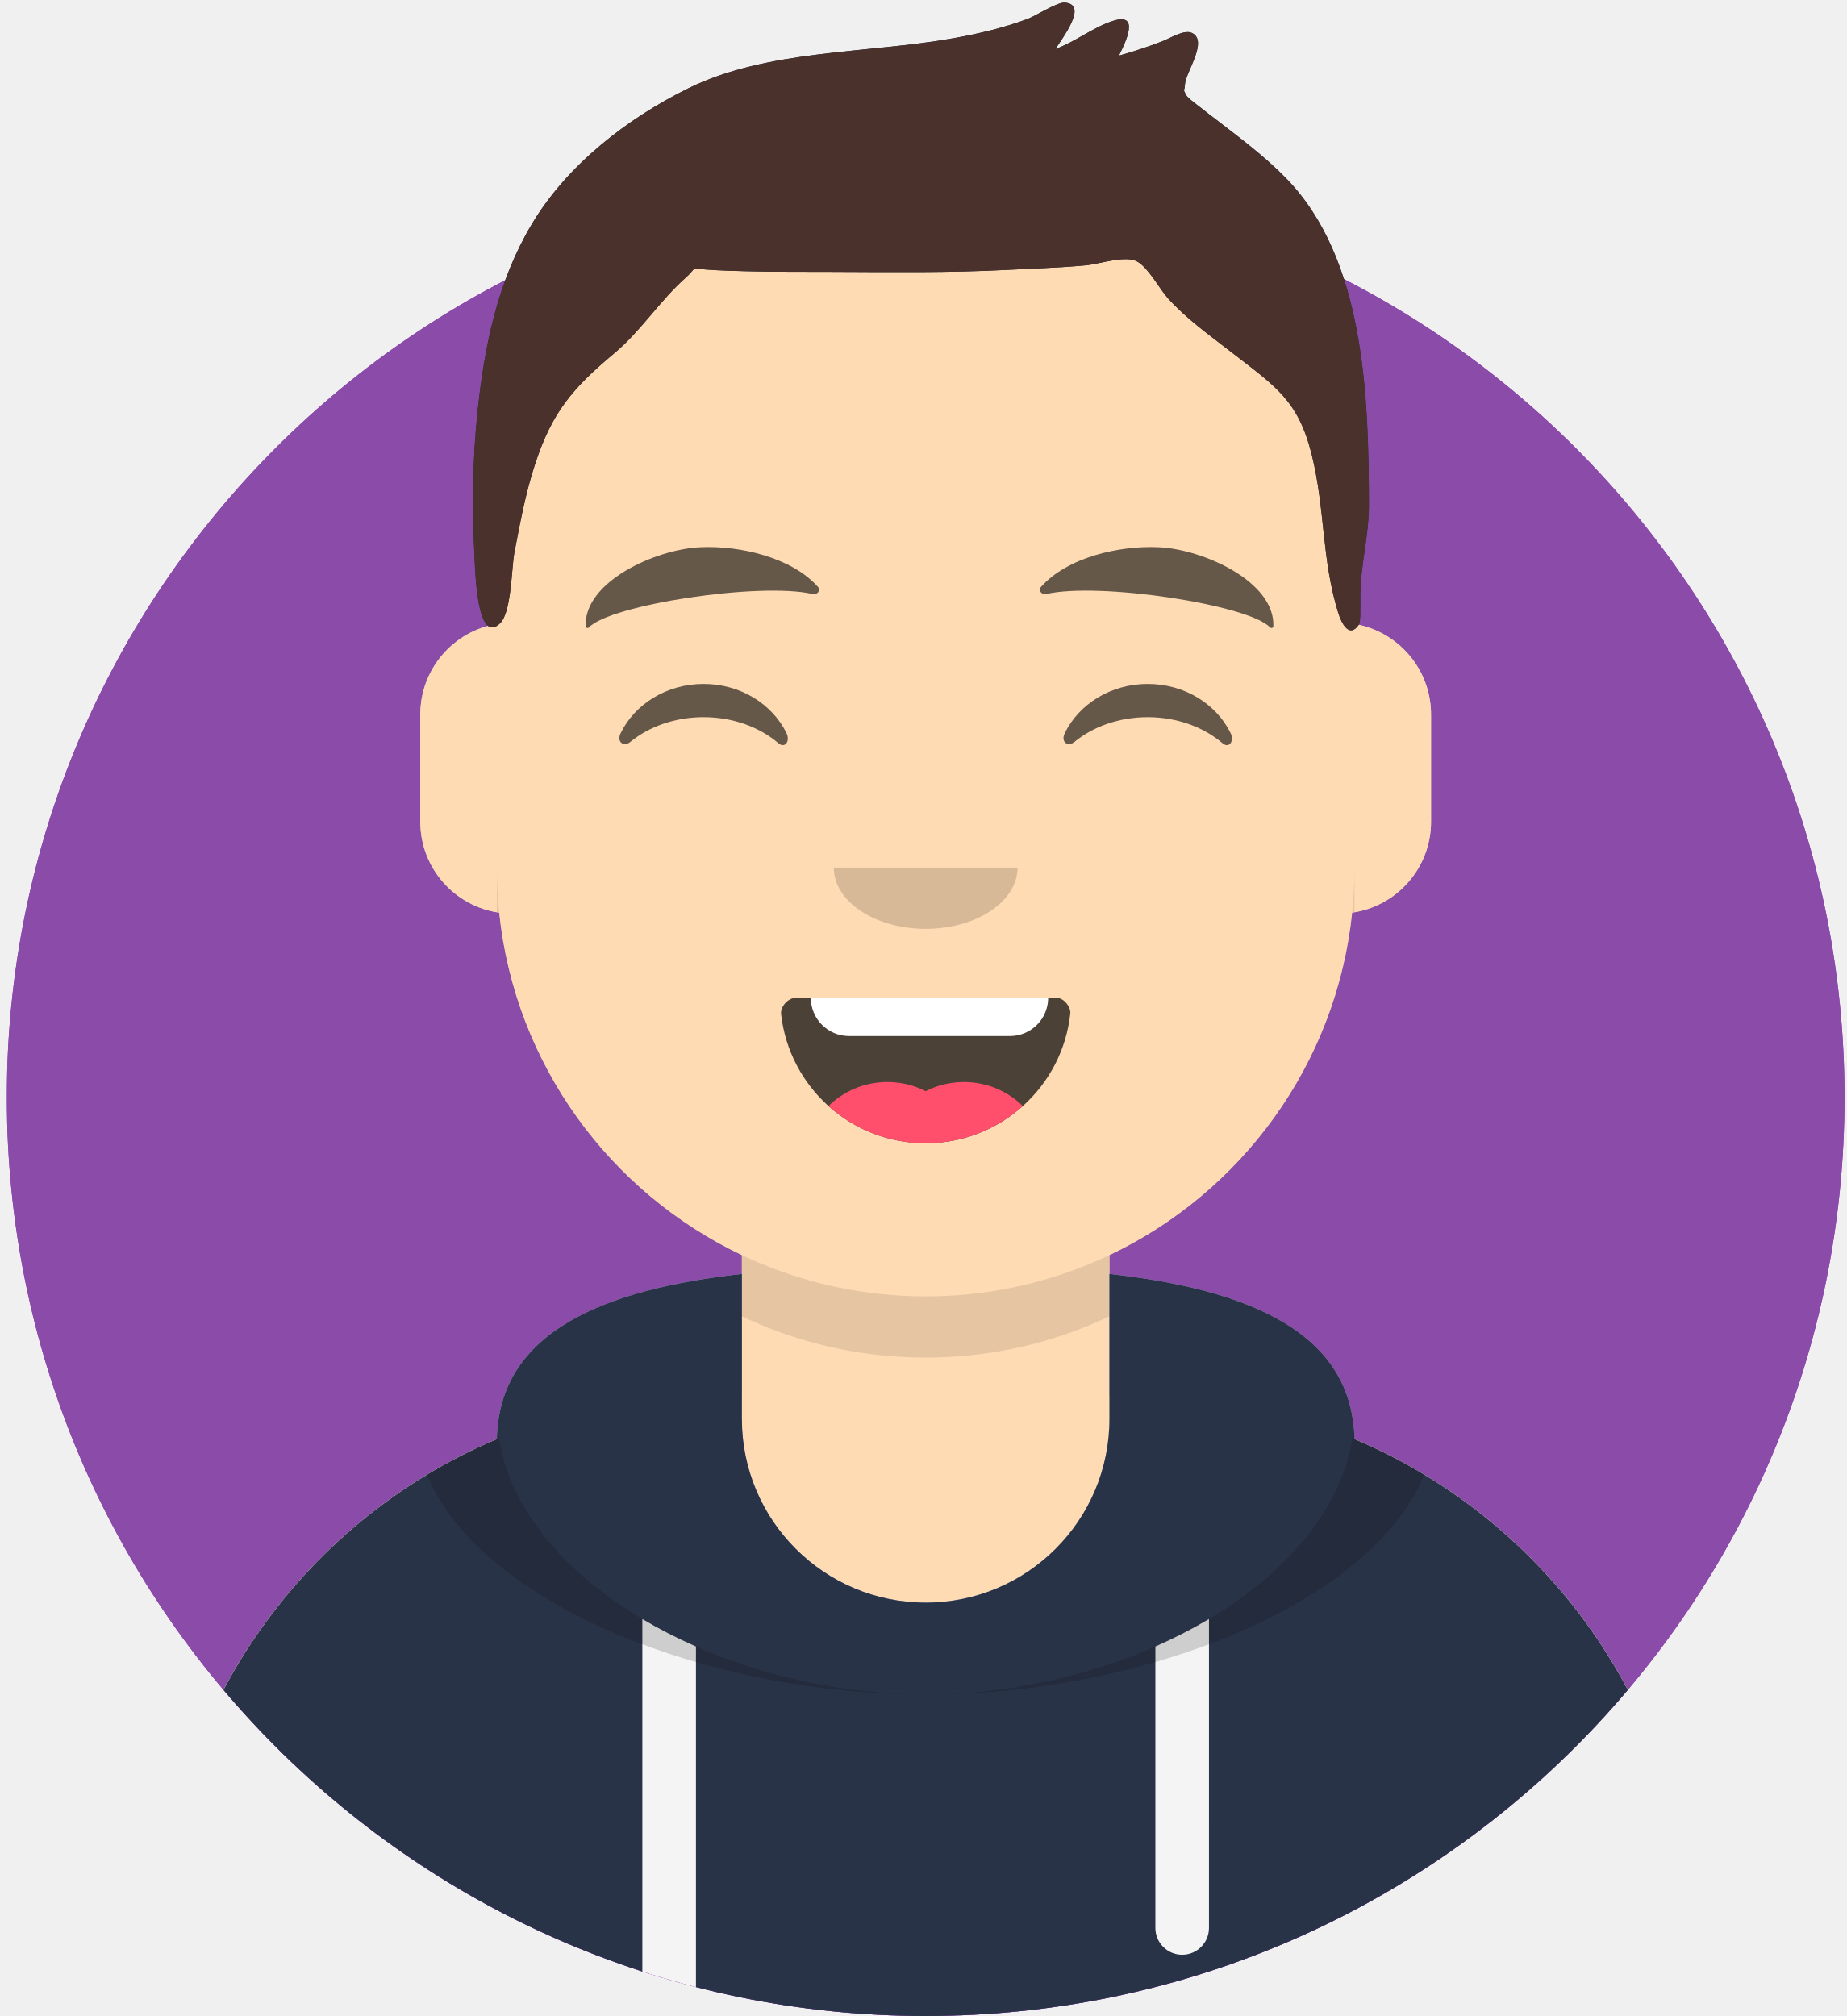
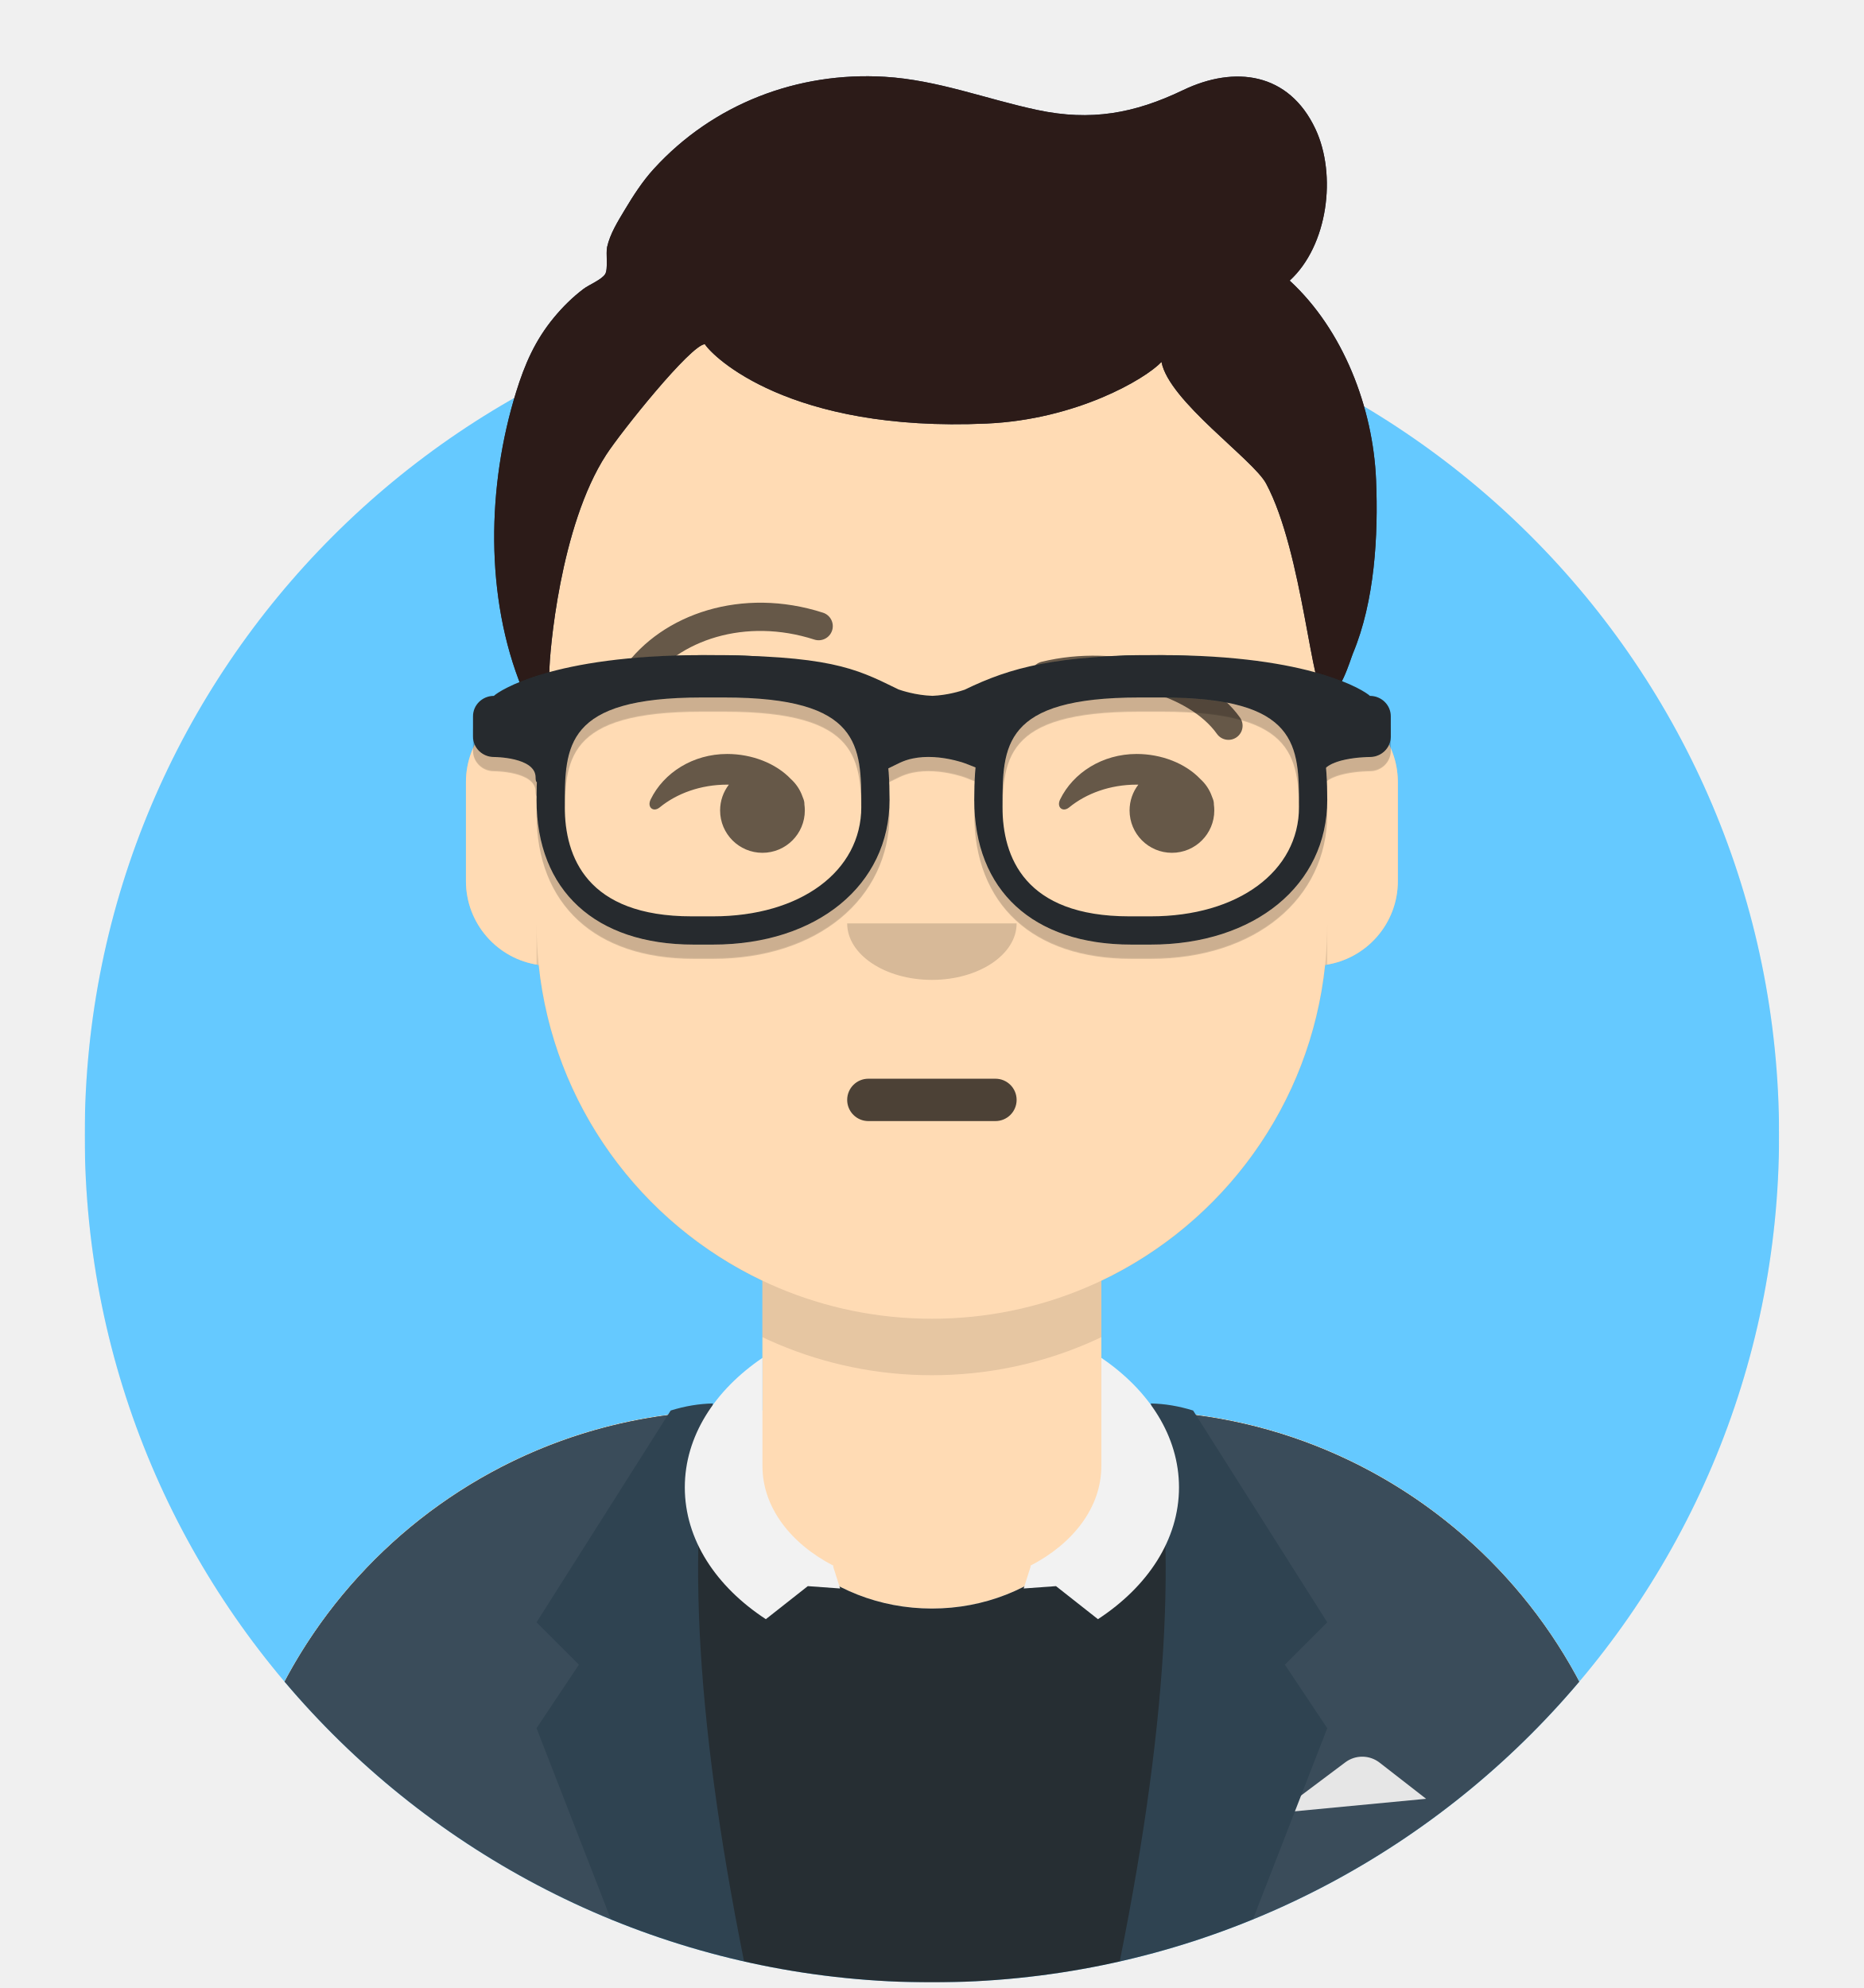
- <svg xmlns="http://www.w3.org/2000/svg" xmlns:xlink="http://www.w3.org/1999/xlink" width="217px" height="237px" viewBox="0 0 217 237" version="1.1">
+ <svg xmlns="http://www.w3.org/2000/svg" xmlns:xlink="http://www.w3.org/1999/xlink" width="450px" height="480px" viewBox="0 0 264 280" version="1.1">
  <defs>
-     <circle id="path-1" cx="108" cy="108" r="108" />
-     <path d="M-3.19744231e-14,144 L-3.19744231e-14,-1.42108547e-14 L237.6,-1.42108547e-14 L237.6,144 L226.8,144 C226.8,203.647 178.447,252 118.8,252 C59.153,252 10.8,203.647 10.8,144 L10.8,144 L-3.19744231e-14,144 Z" id="path-3" />
-     <path d="M90,0 C117.835,-5.11323436e-15 140.4,22.565 140.4,50.4 L140.401,55.949 C145.508,56.807 149.4,61.249 149.4,66.6 L149.4,79.2 C149.4,84.647 145.367,89.152 140.125,89.893 C138.265,107.718 127.114,122.78 111.601,130.149 L111.6,146.7 L115.2,146.7 C150.988,146.7 180,175.712 180,211.5 L180,219.6 L0,219.6 L0,211.5 C-4.38277231e-15,175.712 29.012,146.7 64.8,146.7 L68.4,146.7 L68.4,130.15 C52.886,122.78 41.735,107.718 39.875,89.893 C34.633,89.152 30.6,84.647 30.6,79.2 L30.6,66.6 C30.6,61.249 34.492,56.806 39.6,55.949 L39.6,50.4 C39.6,22.565 62.165,5.11323436e-15 90,0 Z" id="path-5" />
-     <path d="M140.401,11.764 C156.691,13.587 169.2,18.597 169.2,31.569 L169.194,31.18 C192.467,41.01 208.8,64.047 208.8,90.9 L208.8,99 L28.8,99 L28.8,90.9 C28.8,64.047 45.133,41.01 68.406,31.18 C68.653,18.496 81.073,13.568 97.2,11.764 L97.2,28.8 C97.2,40.729 106.871,50.4 118.8,50.4 C130.729,50.4 140.4,40.729 140.4,28.8 L140.4,28.8 Z" id="path-7" />
-     <path d="M31.606,13.615 C32.558,22.158 39.803,28.8 48.6,28.8 C57.424,28.8 64.687,22.117 65.603,13.536 C65.676,12.845 64.905,11.7 63.938,11.7 C50.534,11.7 40.264,11.7 33.378,11.7 C32.406,11.7 31.511,12.761 31.606,13.615 Z" id="path-9" />
-     <rect id="path-11" x="0" y="0" width="237.6" height="252" />
-     <path d="M118.135,20.928 C115.651,18.39 112.767,16.236 109.962,14.076 C109.343,13.6 108.715,13.135 108.109,12.641 C107.972,12.528 106.563,11.519 106.394,11.148 C105.988,10.254 106.224,10.95 106.28,9.884 C106.35,8.535 109.1,4.727 107.048,3.854 C106.146,3.47 104.536,4.492 103.67,4.83 C101.977,5.49 100.263,6.054 98.512,6.54 C99.351,4.869 100.95,1.524 97.944,2.419 C95.603,3.116 93.421,4.91 91.068,5.753 C91.847,4.477 94.96,0.523 92.147,0.302 C91.271,0.233 88.724,1.875 87.782,2.226 C84.959,3.275 82.075,3.953 79.111,4.487 C69.033,6.304 57.248,5.786 47.923,10.374 C40.735,13.911 33.636,19.4 29.484,26.389 C25.481,33.125 23.984,40.498 23.146,48.217 C22.532,53.882 22.482,59.738 22.769,65.424 C22.863,67.287 23.073,75.874 25.779,73.273 C27.127,71.978 27.117,66.745 27.457,64.974 C28.133,61.451 28.783,57.911 29.91,54.5 C31.895,48.49 34.238,45.687 39.184,41.547 C42.359,38.89 44.588,35.3 47.625,32.62 C48.99,31.416 47.949,31.542 50.143,31.7 C51.616,31.806 53.097,31.846 54.574,31.885 C57.99,31.974 61.412,31.951 64.829,31.963 C71.711,31.988 78.561,32.085 85.437,31.725 C88.492,31.565 91.556,31.478 94.603,31.195 C96.306,31.038 99.326,29.947 100.728,30.78 C102.01,31.543 103.342,34.034 104.263,35.054 C106.438,37.464 109.032,39.305 111.576,41.282 C116.881,45.403 119.559,46.98 121.17,53.421 C122.775,59.838 122.325,65.791 124.312,72.106 C124.662,73.217 125.586,75.13 126.726,73.415 C126.937,73.096 126.883,71.345 126.883,70.337 C126.883,66.27 127.913,63.218 127.9,59.123 C127.849,46.674 127.447,30.442 118.135,20.928 Z" id="path-13" />
+     <circle id="path-1" cx="120" cy="120" r="120" />
+     <path d="M12,160 C12,226.274 65.726,280 132,280 C198.274,280 252,226.274 252,160 L264,160 L264,-1.42108547e-14 L-3.19744231e-14,-1.42108547e-14 L-3.19744231e-14,160 L12,160 Z" id="path-3" />
+     <path d="M124,144.611 L124,163 L128,163 L128,163 C167.765,163 200,195.235 200,235 L200,244 L0,244 L0,235 C-4.86974701e-15,195.235 32.235,163 72,163 L72,163 L76,163 L76,144.611 C58.763,136.422 46.372,119.687 44.305,99.881 C38.48,99.058 34,94.052 34,88 L34,74 C34,68.054 38.325,63.118 44,62.166 L44,56 L44,56 C44,25.072 69.072,5.68137151e-15 100,0 L100,0 L100,0 C130.928,-5.68137151e-15 156,25.072 156,56 L156,62.166 C161.675,63.118 166,68.054 166,74 L166,88 C166,94.052 161.52,99.058 155.695,99.881 C153.628,119.687 141.237,136.422 124,144.611 Z" id="path-5" />
  </defs>
-   <g id="Website" stroke="none" stroke-width="1" fill="none" fill-rule="evenodd">
-     <g id="mf-avatar" transform="translate(-10, -15)">
-       <g id="Circle" transform="translate(10.8, 36)">
-         <mask id="mask-2" fill="white">
-           <use xlink:href="#path-1" />
+   <g id="avatarmaker" stroke="none" stroke-width="1" fill="none" fill-rule="evenodd">
+     <g transform="translate(-825, -1100)" id="avatarmaker/Circle">
+       <g transform="translate(825, 1100)">
+         <g id="Circle" stroke-width="1" fill-rule="evenodd" transform="translate(12, 40)">
+           <mask id="mask-2" fill="white">
+             <use xlink:href="#path-1" />
+           </mask>
+           <use id="Circle-Background" fill="#E6E6E6" xlink:href="#path-1" />
+           <g id="ColorPaletteBlue01" mask="url(#mask-2)" fill="#65C9FF">
+             <rect id="🖍Color" x="0" y="0" width="240" height="240" />
+           </g>
+         </g>
+         <mask id="mask-4" fill="white">
+           <use xlink:href="#path-3" />
        </mask>
-         <use id="Circle-Background" fill="#972dc2" xlink:href="#path-1" />
-         <g id="🖍-Circle-Color" mask="url(#mask-2)" fill="#8a4ca8">
-           <rect id="🖍Color" x="0" y="0" width="216.445" height="216" />
-         </g>
-       </g>
-       <mask id="mask-4" fill="white">
-         <use xlink:href="#path-3" />
-       </mask>
-       <g id="Mask" />
-       <g id="Avataaar" mask="url(#mask-4)">
-         <g id="Body" transform="translate(28.8, 32.4)">
-           <mask id="mask-6" fill="white">
-             <use xlink:href="#path-5" />
-           </mask>
-           <use fill="#D0C6AC" xlink:href="#path-5" />
-           <g id="Skin/👶🏻-05-Pale" mask="url(#mask-6)" fill="#FFDBB4">
-             <g transform="translate(-28.8, 0)" id="Color">
-               <rect x="0" y="0" width="238.384" height="220.355" />
+         <g id="Mask" />
+         <g id="avatarmaker" stroke-width="1" fill-rule="evenodd" mask="url(#mask-4)">
+           <g id="Body" transform="translate(32, 36)">
+             <mask id="mask-6" fill="white">
+               <use xlink:href="#path-5" />
+             </mask>
+             <use fill="#D0C6AC" xlink:href="#path-5" />
+             <g id="Skin/👶🏽-03-Brown" mask="url(#mask-6)" fill="#FFDBB4">
+               <g transform="translate(-32, 0)" id="Color">
+                 <rect x="0" y="0" width="264" height="244" />
+               </g>
+             </g>
+             <path d="M156,79 L156,102 C156,132.928 130.928,158 100,158 C69.072,158 44,132.928 44,102 L44,79 L44,94 C44,124.928 69.072,150 100,150 C130.928,150 156,124.928 156,94 L156,79 Z" id="Neck-Shadow" fill-opacity="0.1" fill="#000000" mask="url(#mask-6)" />
+           </g>
+           <g id="Clothing/Blazer-+-Sweater" transform="translate(0, 170)">
+             <defs>
+               <path d="M105.192,29.052 L104,29.052 L104,29.052 C64.235,29.052 32,61.287 32,101.052 L32,110 L232,110 L232,101.052 C232,61.287 199.765,29.052 160,29.052 L160,29.052 L158.808,29.052 C158.935,30.035 159,31.036 159,32.052 C159,45.859 146.912,57.052 132,57.052 C117.088,57.052 105,45.859 105,32.052 C105,31.036 105.065,30.035 105.192,29.052 Z" id="react-path-1" />
+             </defs>
+             <mask id="react-mask-2" fill="white">
+               <use xlink:href="#react-path-1" />
+             </mask>
+             <use id="Clothes" fill="#E6E6E6" fill-rule="evenodd" xlink:href="#react-path-1" />
+             <g id="Color/Palette/Black" mask="url(#react-mask-2)" fill-rule="evenodd" fill="#262E33">
+               <rect id="🖍Color" x="0" y="0" width="264" height="110" />
+             </g>
+             <g id="Blazer" stroke-width="1" fill-rule="evenodd" transform="translate(32, 28)">
+               <path d="M68.785,1.122 C30.512,2.804 1.24427139e-14,34.365 0,73.052 L0,82 L69.362,82 C65.961,69.92 64,55.709 64,40.5 C64,26.173 65.74,12.731 68.785,1.122 Z M131.638,82 L200,82 L200,73.052 C200,34.707 170.025,3.363 132.229,1.174 C135.265,12.771 137,26.194 137,40.5 C137,55.709 135.039,69.92 131.638,82 Z" id="Saco" fill="#3A4C5A" />
+               <path d="M149,58 L158.556,50.833 L158.556,50.833 C159.999,49.751 161.988,49.768 163.412,50.876 L170,56 L149,58 Z" id="Pocket-hanky" fill="#E6E6E6" />
+               <path d="M69,1.13686838e-13 C65,19.333 66.667,46.667 74,82 L58,82 L44,46 L50,37 L44,31 L63,1 C65.028,0.369 67.028,0.036 69,1.13686838e-13 Z" id="Wing" fill="#2F4351" />
+               <path d="M151,1.13686838e-13 C147,19.333 148.667,46.667 156,82 L140,82 L126,46 L132,37 L126,31 L145,1 C147.028,0.369 149.028,0.036 151,1.13686838e-13 Z" id="Wing" fill="#2F4351" transform="translate(141, 41) scale(-1, 1) translate(-141, -41) " />
+             </g>
+             <path d="M156,21.539 C162.772,26.136 167,32.656 167,39.888 C167,47.289 162.572,53.945 155.52,58.556 L149.579,53.876 L145,54.208 L146,51.057 L145.922,50.996 C152.022,47.853 156,42.7 156,36.877 L156,21.539 Z M108,21.539 C101.228,26.136 97,32.656 97,39.888 C97,47.289 101.428,53.945 108.48,58.556 L114.421,53.876 L119,54.208 L118,51.057 L118.078,50.996 C111.978,47.853 108,42.7 108,36.877 L108,21.539 Z" id="Collar" fill="#F2F2F2" fill-rule="evenodd" />
+           </g>
+           <g id="Face" transform="translate(76, 82)" fill="#000000">
+             <g id="Mouth/Serious" transform="translate(2, 52)" fill="#000000" fill-opacity="0.7">
+               <rect id="Why-so-serious?" x="42" y="18" width="24" height="6" rx="3" />
+             </g>
+             <g id="Nose/Default" transform="translate(28, 40)" fill-opacity="0.16">
+               <path d="M16,8 C16,12.418 21.373,16 28,16 L28,16 C34.627,16 40,12.418 40,8" id="Nose" />
+             </g>
+             <g id="Eyes/Side-😒" transform="translate(0, 8)" fill-opacity="0.6">
+               <path d="M27.241,20.346 C26.463,21.357 26,22.625 26,24 C26,27.314 28.686,30 32,30 C35.314,30 38,27.314 38,24 C38,23.71 37.979,23.424 37.94,23.145 C37.947,22.923 37.91,22.671 37.815,22.407 C37.77,22.281 37.722,22.157 37.671,22.035 C37.337,21.072 36.765,20.22 36.025,19.551 C33.899,17.317 30.506,16 26.998,16 C22.164,16 18.007,18.649 16.16,22.447 C15.62,23.558 16.547,24.3 17.438,23.572 C19.874,21.579 23.257,20.344 26.998,20.344 C27.079,20.344 27.16,20.344 27.241,20.346 Z" id="Eye" />
+               <path d="M85.241,20.346 C84.463,21.357 84,22.625 84,24 C84,27.314 86.686,30 90,30 C93.314,30 96,27.314 96,24 C96,23.71 95.979,23.424 95.94,23.145 C95.947,22.923 95.91,22.671 95.815,22.407 C95.77,22.281 95.722,22.157 95.671,22.035 C95.337,21.072 94.765,20.22 94.025,19.551 C91.899,17.317 88.506,16 84.998,16 C80.164,16 76.007,18.649 74.16,22.447 C73.62,23.558 74.547,24.3 75.438,23.572 C77.874,21.579 81.257,20.344 84.998,20.344 C85.079,20.344 85.16,20.344 85.241,20.346 Z" id="Eye" />
+             </g>
+             <g id="Eyebrow/Outline/Up-Down" fill-opacity="0.6" fill-rule="nonzero">
+               <path d="M15.591,14.162 C20.087,7.836 29.603,4.654 39.347,7.796 C40.399,8.135 41.526,7.557 41.865,6.506 C42.204,5.455 41.626,4.328 40.575,3.989 C29.167,0.31 17.836,4.099 12.331,11.845 C11.691,12.745 11.902,13.994 12.803,14.634 C13.703,15.274 14.952,15.062 15.591,14.162 Z" id="Eyebrow" />
+               <path d="M73.638,21.158 C77.553,15.649 88.285,12.56 97.53,14.83 C98.603,15.094 99.686,14.438 99.95,13.365 C100.213,12.292 99.557,11.209 98.484,10.946 C87.748,8.309 75.319,11.886 70.377,18.841 C69.737,19.741 69.948,20.99 70.849,21.629 C71.749,22.269 72.998,22.058 73.638,21.158 Z" id="Eyebrow" transform="translate(85.00755, 16.03842) scale(-1, 1) translate(-85.00755, -16.03842) " />
            </g>
          </g>
-           <path d="M39.6,84.6 C39.6,112.435 62.165,135 90,135 C117.835,135 140.4,112.435 140.4,84.6 L140.4,84.6 L140.4,91.8 C140.4,119.635 117.835,142.2 90,142.2 C62.165,142.2 39.6,119.635 39.6,91.8 Z" id="Neck-Shadow" fill-opacity="0.1" fill="#000000" mask="url(#mask-6)" />
-         </g>
-         <g id="Clothing/Hoodie" transform="translate(0, 153)">
-           <mask id="mask-8" fill="white">
-             <use xlink:href="#path-7" />
-           </mask>
-           <use id="Hoodie" fill="#B7C1DB" fill-rule="evenodd" xlink:href="#path-7" />
-           <g id="Color/Palette/Slate" mask="url(#mask-8)" fill="#293347" fill-rule="evenodd">
-             <rect id="🖍Color" x="0" y="0" width="238.491" height="99" />
-           </g>
-           <path d="M91.8,55.565 L91.8,99 L85.5,99 L85.499,52.335 C87.483,53.514 89.592,54.594 91.8,55.565 Z M152.101,52.334 L152.1,88.65 C152.1,90.39 150.69,91.8 148.95,91.8 C147.21,91.8 145.8,90.39 145.8,88.65 L145.801,55.565 C148.009,54.594 150.118,53.513 152.101,52.334 Z" id="Straps" fill="#F4F4F4" fill-rule="evenodd" mask="url(#mask-8)" />
-           <path d="M155.733,11.451 C169.28,14.013 178.65,19.118 178.65,29.077 C178.65,46.818 148.916,61.2 118.8,61.2 C88.684,61.2 58.95,46.818 58.95,29.077 C58.95,19.118 68.32,14.013 81.867,11.451 C73.689,14.466 68.4,19.534 68.4,27.969 C68.4,46.322 93.439,61.2 118.8,61.2 C144.161,61.2 169.2,46.322 169.2,27.969 C169.2,19.71 164.13,14.679 156.241,11.642 Z" id="Shadow" fill-opacity="0.16" fill="#000000" fill-rule="evenodd" mask="url(#mask-8)" />
-         </g>
-         <g id="Face" transform="translate(68.4, 73.8)">
-           <g id="Mouth/Smile" transform="translate(1.8, 46.8)">
-             <mask id="mask-10" fill="white">
-               <use xlink:href="#path-9" />
+           <g id="Top" stroke-width="1" fill-rule="evenodd">
+             <defs>
+               <rect id="react-path-7" x="0" y="0" width="264" height="280" />
+               <path d="M183.68,38.949 C189.086,33.999 190.387,23.962 187.318,17.449 C183.549,9.454 175.901,8.452 168.572,11.969 C161.664,15.284 155.515,16.388 147.95,14.782 C140.692,13.241 133.806,10.523 126.303,10.076 C113.978,9.343 102.003,13.915 93.603,23.129 C92,24.887 90.709,26.897 89.488,28.934 C88.512,30.564 87.411,32.313 86.995,34.192 C86.797,35.086 87.165,37.29 86.72,38.022 C86.239,38.812 84.424,39.537 83.651,40.124 C82.084,41.313 80.727,42.654 79.471,44.171 C76.805,47.393 75.338,50.758 74.103,54.743 C70.001,67.988 69.653,83.741 74.957,96.747 C75.664,98.481 77.855,102.099 79.143,98.385 C79.398,97.651 78.809,95.191 78.81,94.45 C78.815,91.73 80.316,73.721 86.857,63.633 C88.986,60.349 98.83,48.052 100.841,47.954 C101.906,49.646 112.721,60.462 140.783,59.195 C153.445,58.623 163.183,52.934 165.521,50.468 C166.549,56.001 178.513,64.284 180.336,67.692 C185.603,77.538 186.771,97.996 188.781,97.957 C190.791,97.919 192.234,92.72 192.648,91.727 C195.72,84.352 196.243,75.095 195.915,67.168 C195.488,56.966 191.277,45.942 183.68,38.949 Z" id="react-path-6" />
+               <filter x="-0.8%" y="-2.0%" width="101.5%" height="108.0%" filterUnits="objectBoundingBox" id="react-filter-3">
+                 <feOffset dx="0" dy="2" in="SourceAlpha" result="shadowOffsetOuter1" />
+                 <feColorMatrix values="0 0 0 0 0   0 0 0 0 0   0 0 0 0 0  0 0 0 0.16 0" type="matrix" in="shadowOffsetOuter1" result="shadowMatrixOuter1" />
+                 <feMerge>
+                   <feMergeNode in="shadowMatrixOuter1" />
+                   <feMergeNode in="SourceGraphic" />
+                 </feMerge>
+               </filter>
+             </defs>
+             <mask id="react-mask-5" fill="white">
+               <use xlink:href="#react-path-7" />
            </mask>
-             <use id="Mouth" fill-opacity="0.7" fill="#000000" fill-rule="evenodd" xlink:href="#path-9" />
-             <path d="M39.6,1.8 L58.5,1.8 C60.985,1.8 63,3.815 63,6.3 L63,11.7 C63,14.185 60.985,16.2 58.5,16.2 L39.6,16.2 C37.115,16.2 35.1,14.185 35.1,11.7 L35.1,6.3 C35.1,3.815 37.115,1.8 39.6,1.8 Z" id="Teeth" fill="#FFFFFF" fill-rule="evenodd" mask="url(#mask-10)" />
-             <g id="Tongue" stroke-width="1" fill-rule="evenodd" mask="url(#mask-10)" fill="#FF4F6D">
-               <g transform="translate(34.2, 21.6)">
-                 <circle cx="9.9" cy="9.9" r="9.9" />
-                 <circle cx="18.9" cy="9.9" r="9.9" />
-               </g>
-             </g>
-           </g>
-           <g id="Nose/Default" transform="translate(25.2, 36)" fill="#000000" fill-opacity="0.16">
-             <path d="M14.4,7.2 C14.4,11.176 19.235,14.4 25.2,14.4 L25.2,14.4 C31.165,14.4 36,11.176 36,7.2" id="Nose" />
-           </g>
-           <g id="Eyes/Happy-😁" transform="translate(0, 7.2)" fill="#000000" fill-opacity="0.6">
-             <path d="M14.544,20.203 C16.206,16.784 19.948,14.4 24.298,14.4 C28.632,14.4 32.363,16.767 34.034,20.166 C34.53,21.176 33.824,22.003 33.112,21.39 C30.906,19.494 27.773,18.309 24.298,18.309 C20.931,18.309 17.886,19.421 15.694,21.214 C14.892,21.87 14.058,21.203 14.544,20.203 Z" id="Squint" />
-             <path d="M66.744,20.203 C68.406,16.784 72.148,14.4 76.498,14.4 C80.832,14.4 84.563,16.767 86.234,20.166 C86.73,21.176 86.024,22.003 85.312,21.39 C83.106,19.494 79.973,18.309 76.498,18.309 C73.131,18.309 70.086,19.421 67.894,21.214 C67.092,21.87 66.258,21.203 66.744,20.203 Z" id="Squint" />
-           </g>
-           <g id="Eyebrow/Natural/Default-Natural" fill="#000000" fill-opacity="0.6">
-             <path d="M23.435,5.589 C18.25,6.285 10.164,10.805 10.84,16.036 C10.862,16.207 11.121,16.261 11.233,16.118 C13.471,13.248 30.774,9.033 37.075,9.913 C37.652,9.994 38.032,9.399 37.639,9.027 C34.269,5.845 28.08,4.961 23.435,5.589" id="Eyebrow" transform="translate(24.3, 10.8) rotate(5) translate(-24.3, -10.8) " />
-             <path d="M76.535,5.589 C71.35,6.285 63.264,10.805 63.94,16.036 C63.962,16.207 64.221,16.261 64.333,16.118 C66.571,13.248 83.874,9.033 90.175,9.913 C90.752,9.994 91.132,9.399 90.739,9.027 C87.369,5.845 81.18,4.961 76.535,5.589" id="Eyebrow" transform="translate(77.4, 10.8) scale(-1, 1) rotate(5) translate(-77.4, -10.8) " />
-           </g>
-         </g>
-         <g id="Top">
-           <mask id="mask-12" fill="white">
-             <use xlink:href="#path-11" />
-           </mask>
-           <g id="Mask" />
-           <g mask="url(#mask-12)">
-             <g transform="translate(43, 15)">
-               <mask id="mask-14" fill="white">
-                 <use xlink:href="#path-13" />
-               </mask>
-               <use id="Short-Hair" stroke="none" fill="#1F3140" fill-rule="evenodd" xlink:href="#path-13" />
-               <g id="Color/Hair/Brown-Dark" stroke="none" fill="none" mask="url(#mask-14)" fill-rule="evenodd">
-                 <g transform="translate(-43.1, -15)" fill="#4A312C" id="Color">
-                   <rect x="0" y="0" width="239.107" height="252.406" />
+             <g id="Mask" />
+             <g id="Top/Short-Hair/Short-Waved" mask="url(#react-mask-5)">
+               <g transform="translate(-1, 0)">
+                 <mask id="react-mask-4" fill="white">
+                   <use xlink:href="#react-path-6" />
+                 </mask>
+                 <use id="Short-Hair" stroke="none" fill="#28354B" fill-rule="evenodd" xlink:href="#react-path-6" />
+                 <g id="Skin/👶🏽-03-Brown" mask="url(#react-mask-4)" fill="#2c1b18">
+                   <g transform="translate(0, 0) " id="Color">
+                     <rect x="0" y="0" width="264" height="280" />
+                   </g>
+                 </g>
+                 <g id="Top/_Resources/Prescription-02" fill="none" transform="translate(62, 85)" stroke-width="1">
+                   <defs>
+                     <filter x="-0.8%" y="-2.4%" width="101.5%" height="109.8%" filterUnits="objectBoundingBox" id="react-filter-8">
+                       <feOffset dx="0" dy="2" in="SourceAlpha" result="shadowOffsetOuter1" />
+                       <feColorMatrix values="0 0 0 0 0   0 0 0 0 0   0 0 0 0 0  0 0 0 0.2 0" type="matrix" in="shadowOffsetOuter1" result="shadowMatrixOuter1" />
+                       <feMerge>
+                         <feMergeNode in="shadowMatrixOuter1" />
+                         <feMergeNode in="SourceGraphic" />
+                       </feMerge>
+                     </filter>
+                   </defs>
+                   <g id="Wayfarers" filter="url(#react-filter-8)" transform="translate(6, 7)" fill="#252C2F">
+                     <path d="M34,41 L31.242,41 C17.315,41 9,33.336 9,20.5 C9,10.127 10.817,0 32.53,0 L35.47,0 C57.183,0 59,10.127 59,20.5 C59,32.569 48.721,41 34,41 Z M32.385,6 C13,6 13,12.841 13,21.502 C13,28.572 16.116,37 30.971,37 L34,37 C46.365,37 55,30.627 55,21.502 C55,12.841 55,6 35.615,6 L32.385,6 Z" id="Left" fill-rule="nonzero" />
+                     <path d="M96,41 L93.242,41 C79.315,41 71,33.336 71,20.5 C71,10.127 72.817,0 94.53,0 L97.47,0 C119.183,0 121,10.127 121,20.5 C121,32.569 110.721,41 96,41 Z M94.385,6 C75,6 75,12.841 75,21.502 C75,28.572 78.119,37 92.971,37 L96,37 C108.365,37 117,30.627 117,21.502 C117,12.841 117,6 97.615,6 L94.385,6 Z" id="Right" fill-rule="nonzero" />
+                     <path d="M2.955,5.772 C3.646,5.096 11.21,0 32.5,0 C50.351,0 54.13,1.853 59.85,4.652 L60.269,4.859 C60.667,4.999 62.7,5.69 65.079,5.766 C67.246,5.673 69.1,5.085 69.642,4.897 C76.17,1.722 82.561,0 97.5,0 C118.79,0 126.354,5.096 127.045,5.772 C128.679,5.772 130,7.062 130,8.657 L130,11.543 C130,13.139 128.679,14.429 127.045,14.429 C127.045,14.429 120.144,14.429 120.144,17.315 C120.144,20.2 118.182,13.139 118.182,11.543 L118.182,8.732 C114.579,7.353 108.128,4.786 97.5,4.786 C85.658,4.786 79.761,6.886 74.702,8.971 L74.759,9.108 L74.756,11.094 L72.539,16.444 L69.8,15.361 C69.556,15.264 69.028,15.09 68.296,14.91 C66.256,14.407 64.159,14.254 62.304,14.634 C61.624,14.774 60.992,14.984 60.413,15.267 L57.77,16.558 L55.127,11.396 L55.244,9.102 L55.325,8.907 C50.962,6.874 46.939,4.786 32.5,4.786 C21.872,4.786 15.422,7.352 11.818,8.731 L11.818,11.543 C11.818,13.139 8.864,20.2 8.864,17.315 C8.864,14.429 2.955,14.429 2.955,14.429 C1.324,14.429 0,13.139 0,11.543 L0,8.657 C0,7.062 1.324,5.772 2.955,5.772 Z" id="Stuff" fill-rule="nonzero" />
+                   </g>
                </g>
              </g>
            </g>
          </g>
        </g>
      </g>
    </g>
  </g>
</svg>
